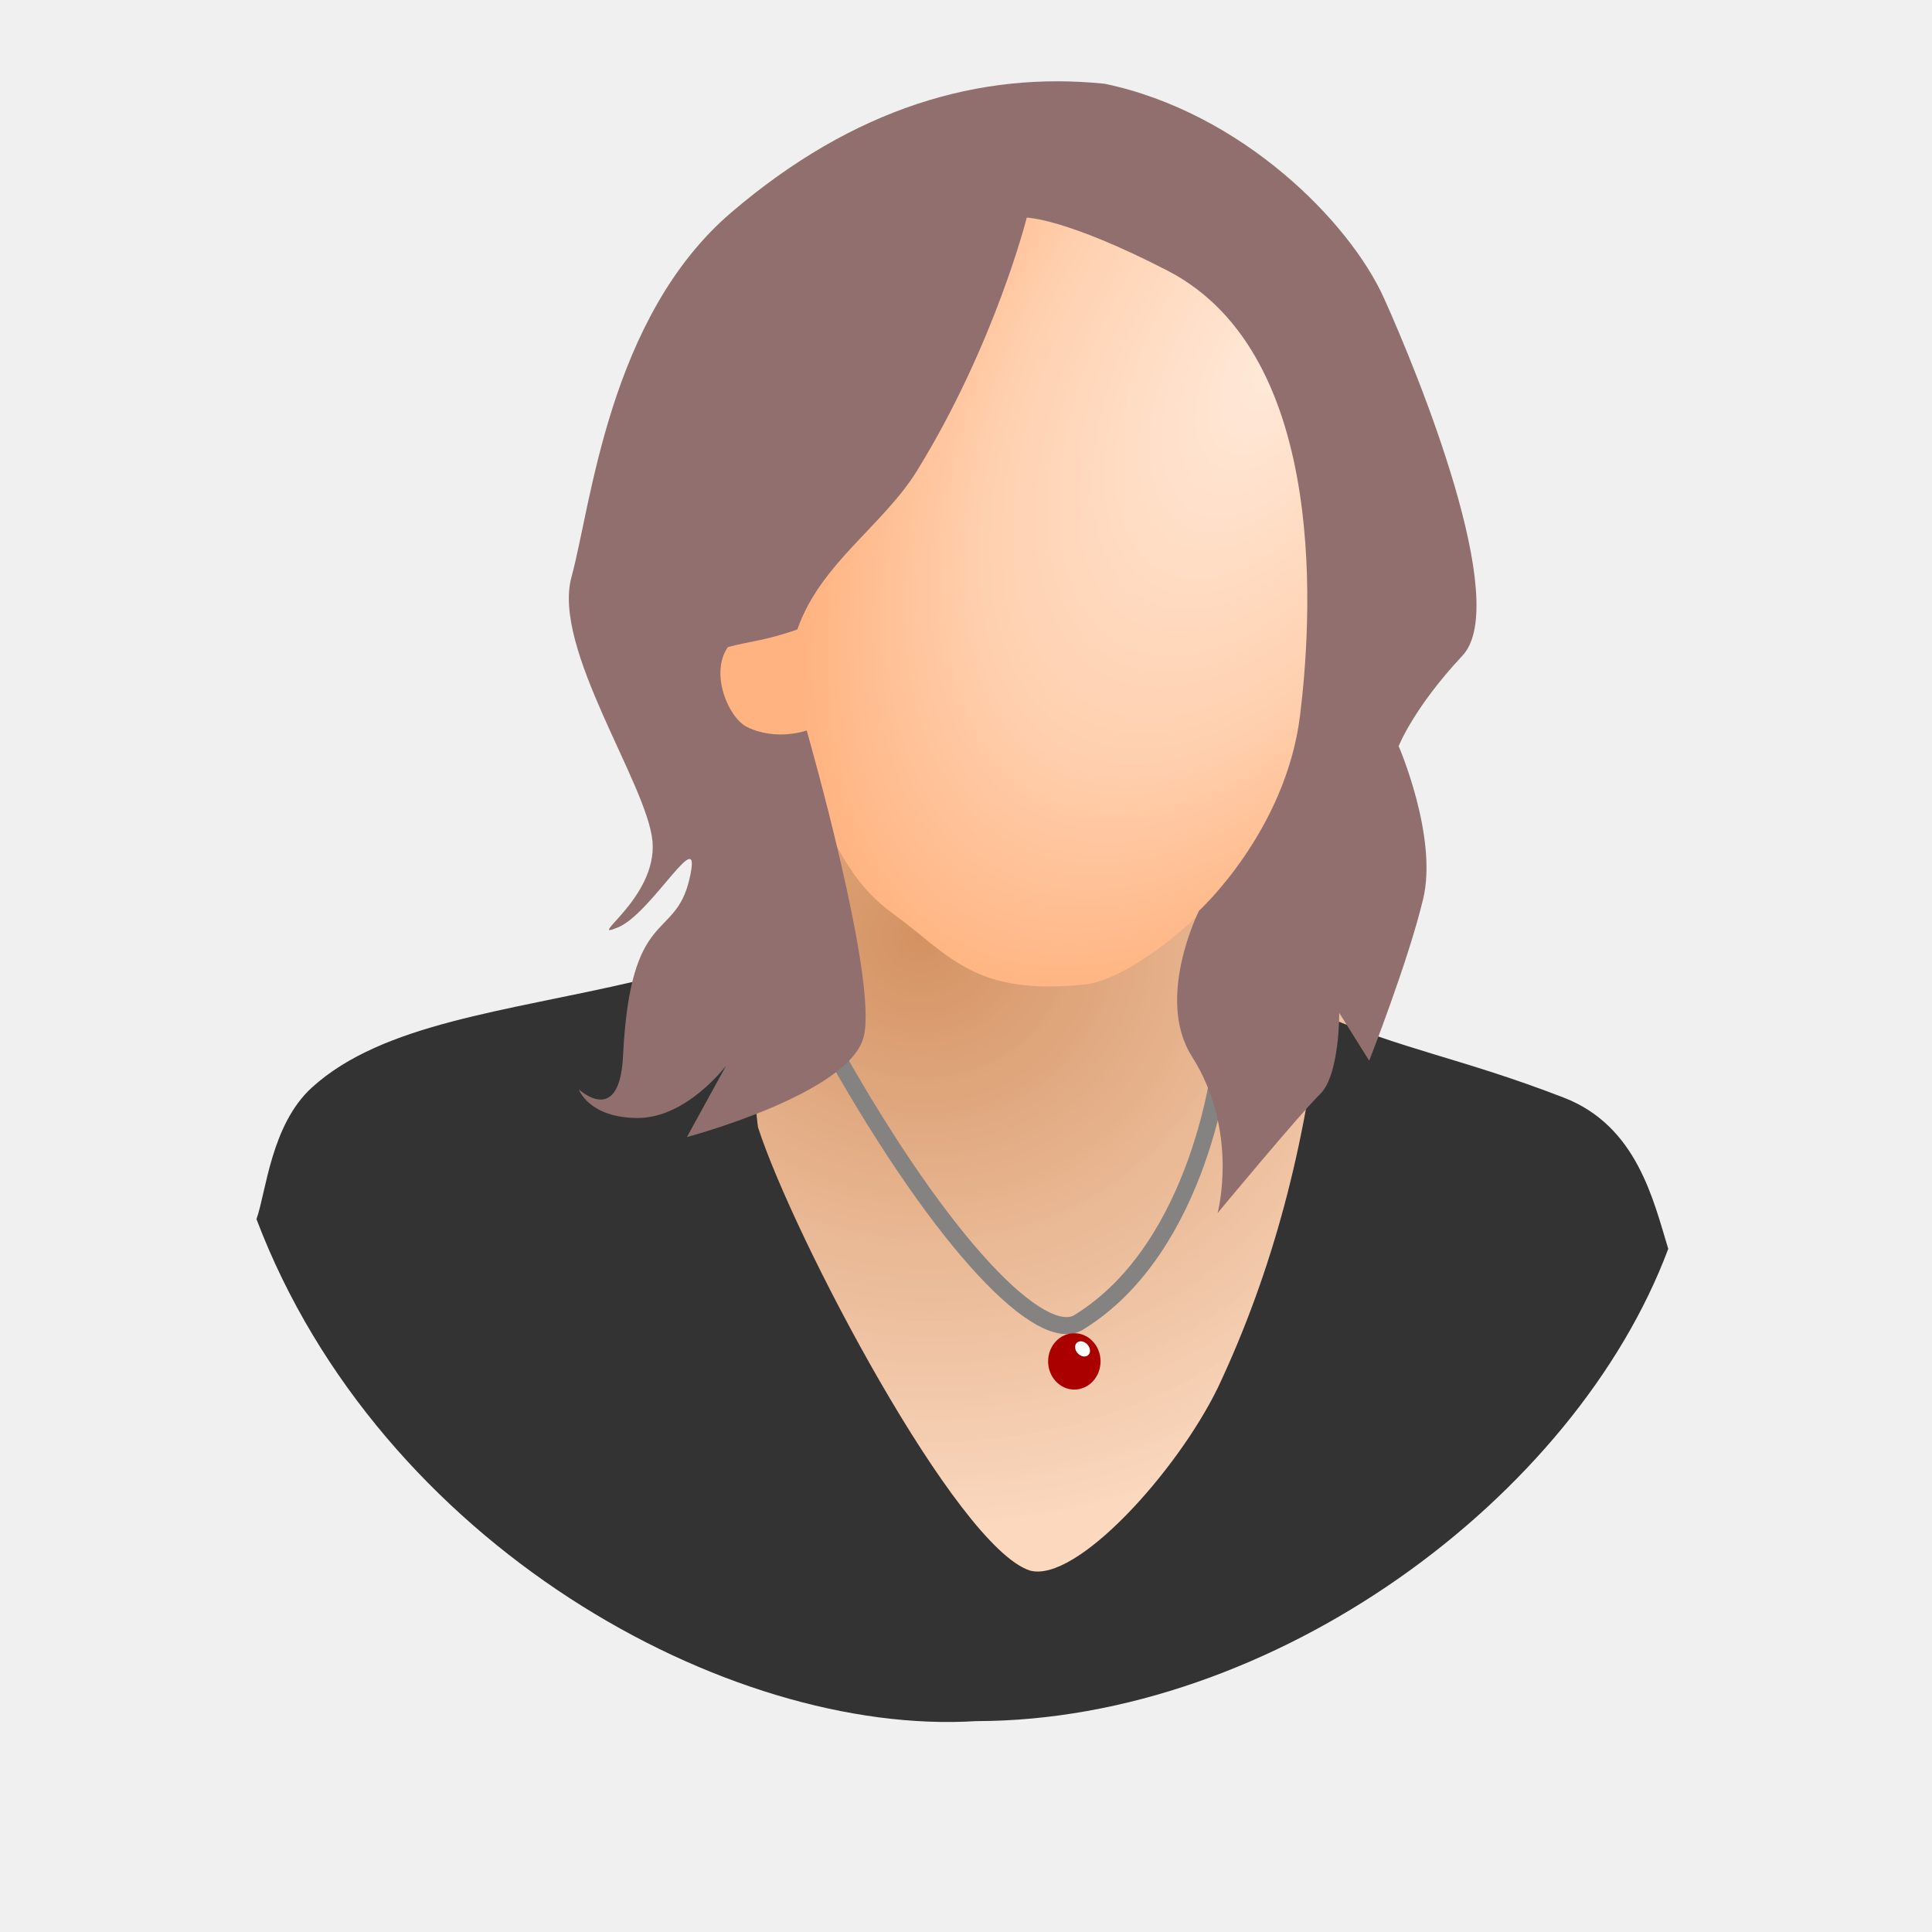
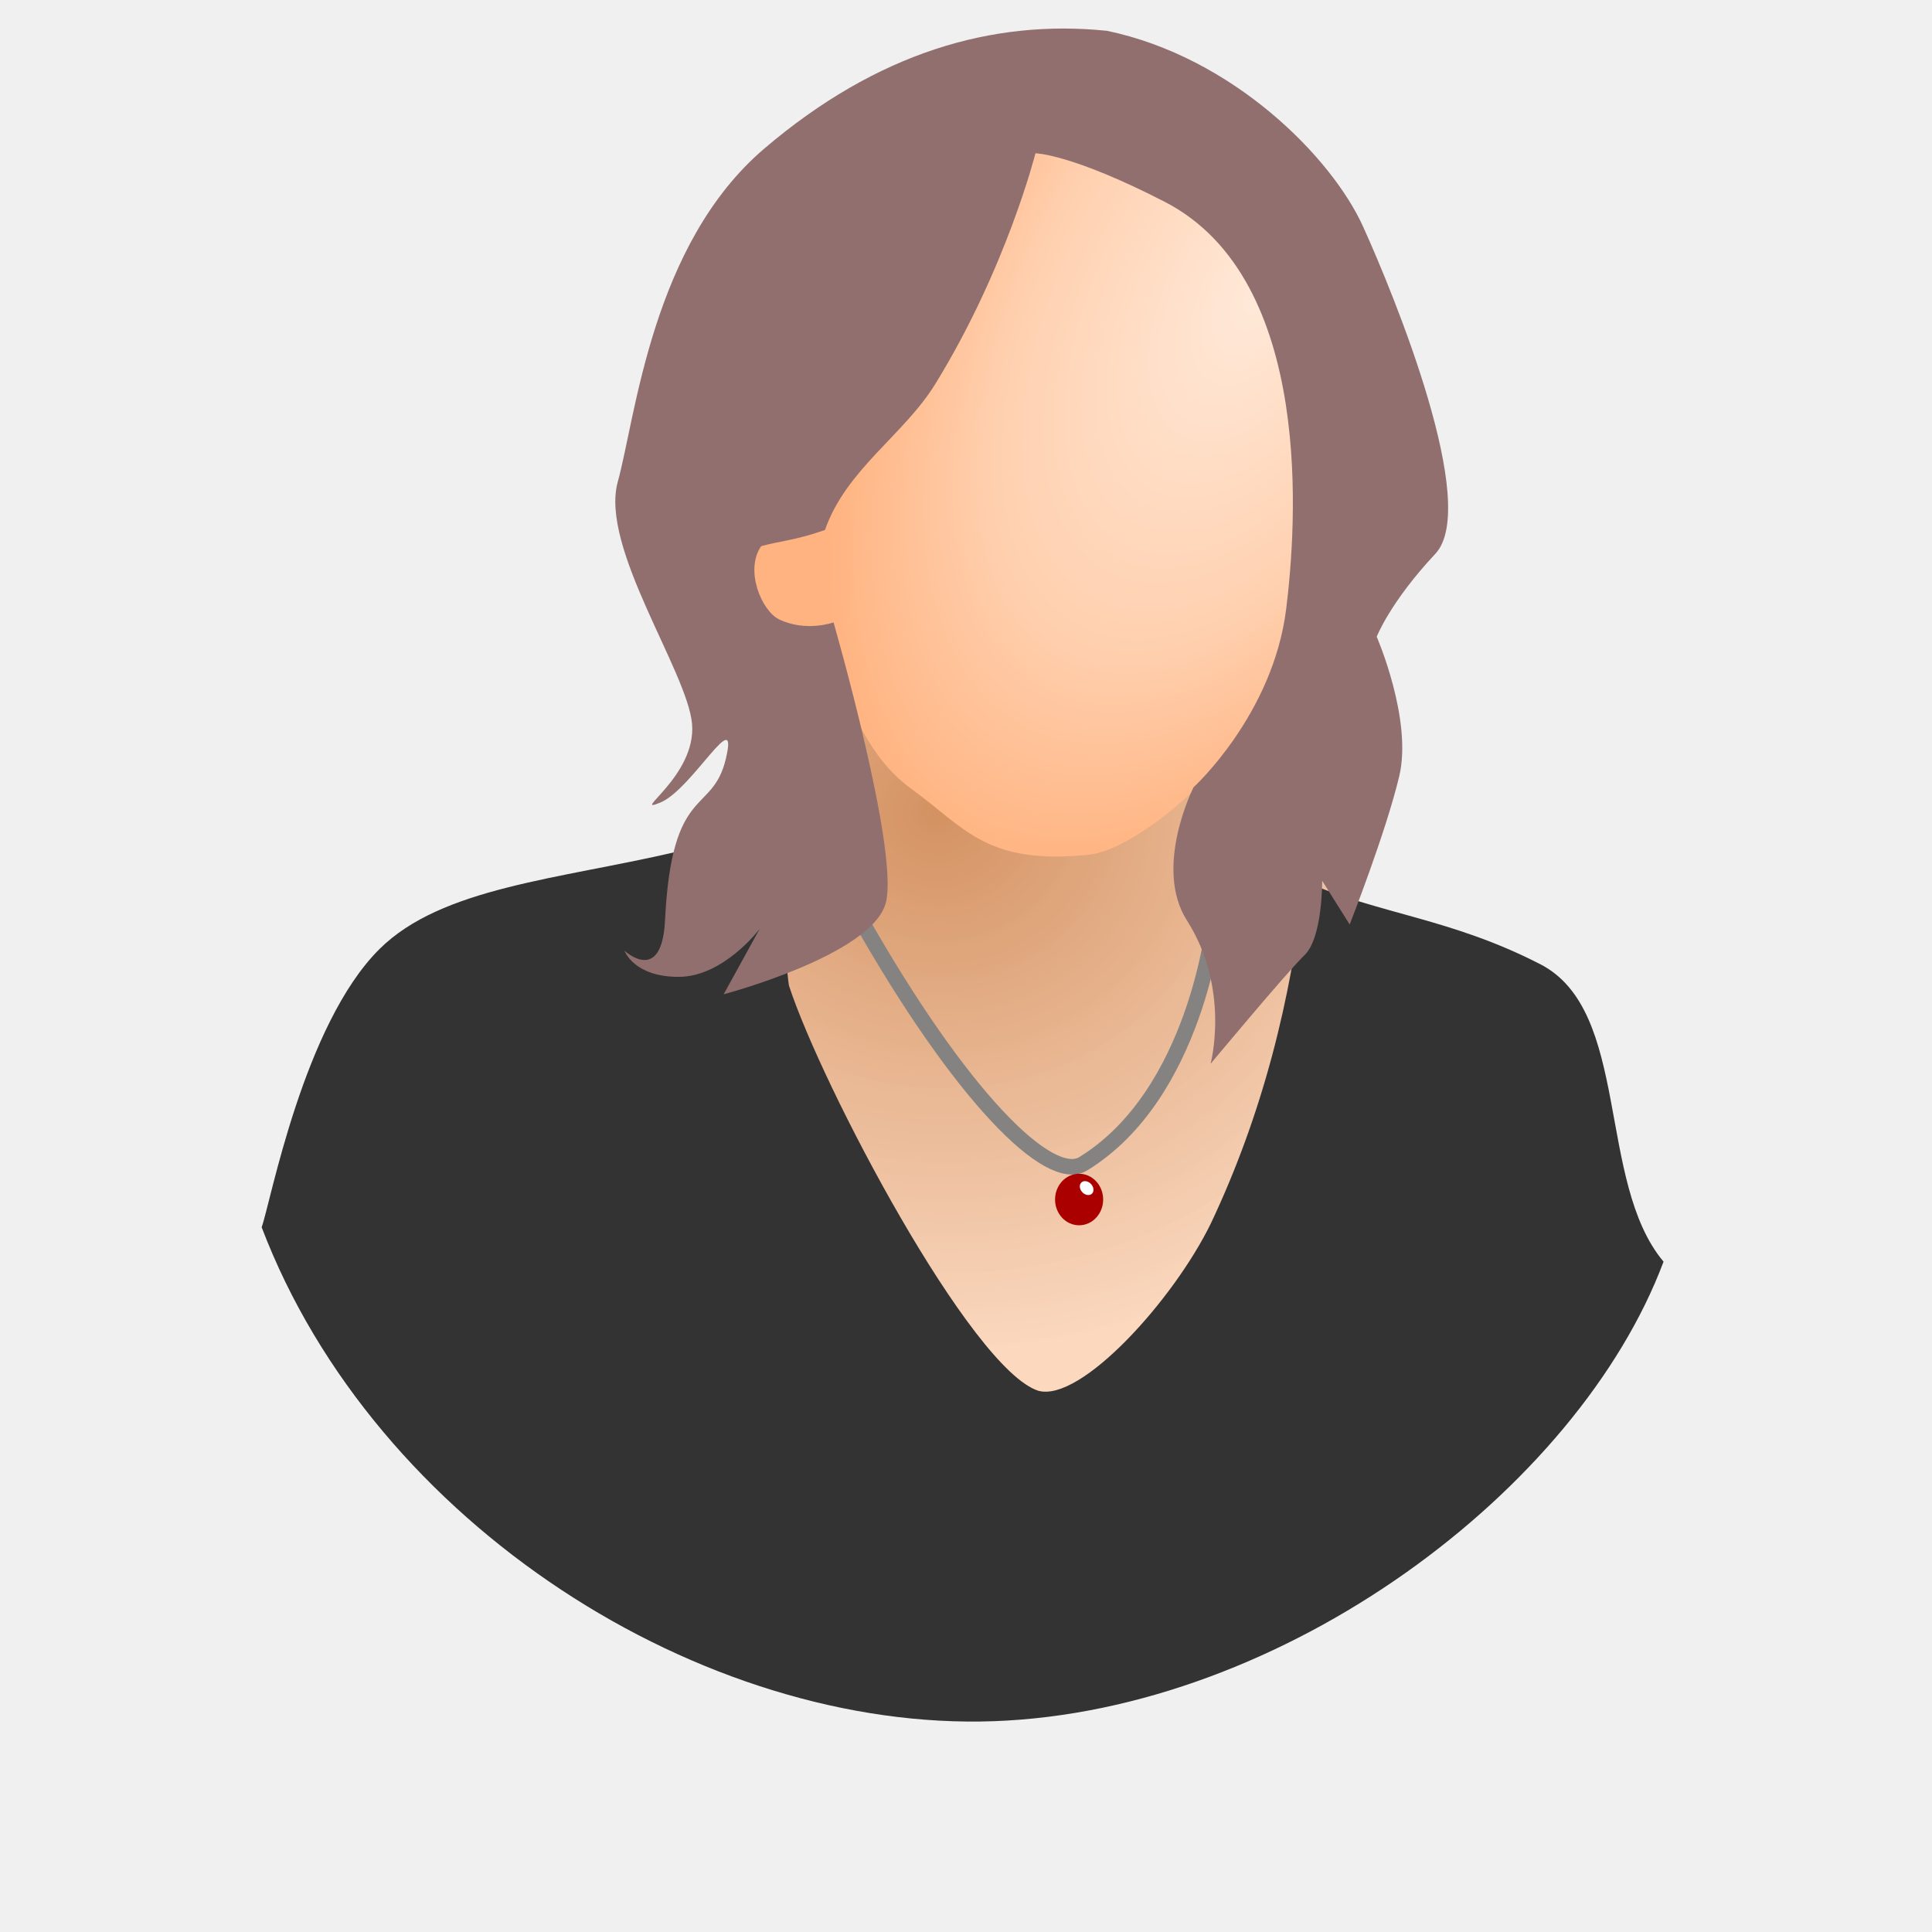
<svg xmlns="http://www.w3.org/2000/svg" xmlns:xlink="http://www.w3.org/1999/xlink" width="90" height="90" viewBox="0 0 23.812 23.812" version="1.1" id="svg2787">
  <defs id="defs2784">
    <linearGradient id="linearGradient1">
      <stop style="stop-color:#d49262;stop-opacity:1;" offset="0" id="stop1" />
      <stop style="stop-color:#fbd6bb;stop-opacity:0.943;" offset="1" id="stop2" />
    </linearGradient>
    <linearGradient id="linearGradient26559">
      <stop style="stop-color:#ffe9d9;stop-opacity:1;" offset="0" id="stop26555" />
      <stop style="stop-color:#ffd0af;stop-opacity:1;" offset="0.608" id="stop26563" />
      <stop style="stop-color:#ffb380;stop-opacity:1;" offset="1" id="stop26557" />
    </linearGradient>
    <radialGradient xlink:href="#linearGradient26559" id="radialGradient26561-8-4-3" cx="50.035" cy="10.592" fx="50.035" fy="10.592" r="5.772" gradientTransform="matrix(-0.8942386,1.669439,0.931599,0.465422,26.26525,-85.10766)" gradientUnits="userSpaceOnUse" />
    <mask maskUnits="userSpaceOnUse" id="mask10222">
      <circle style="fill:#ffffff;fill-opacity:1;fill-rule:evenodd;stroke-width:0.224" id="circle10224" cx="13.229" cy="14.817" r="11" />
    </mask>
    <radialGradient xlink:href="#linearGradient1" id="radialGradient2" cx="-13.077" cy="15.058" fx="-13.077" fy="15.058" r="5.211" gradientTransform="matrix(-0.3525487,1.729008,-1.863063,-0.3798829,9.257119,40.63777)" gradientUnits="userSpaceOnUse" />
  </defs>
  <g id="layer1">
-     <g id="g20718" transform="matrix(0.7775956,0,0,0.7816737,22.3506,1.947003)" style="stroke-width:1.095">
+     <g id="g20718-1" transform="matrix(0.7775956,0,0,0.7816737,48.80894,1.947003)" style="fill:#00ffff;stroke-width:1.095">
+       <path id="path13238-1-2-5-8-1-3" style="fill:#00ffff;fill-opacity:1;stroke:#000000;stroke-width:0;stroke-linecap:butt;stroke-linejoin:miter;stroke-dasharray:none;stroke-opacity:1" d="m -9.532,11.427 c 0.67,0.618 1.134,0.348 1.469,1.214 0.46,1.189 0.868,0.709 0.979,1.256 0.113,0.558 -0.348,1.377 -0.524,1.962 -0.349,1.159 -0.821,3.11 -1.25,4.063 -0.429,0.953 -2.14,2.355 -3.079,2.818 -0.939,0.463 -2.921,-1.054 -3.351,-1.028 -0.429,0.026 -1.064,-3.046 -1.305,-3.921 -0.241,-0.875 -1.716,-1.545 -0.268,-3.373 1.448,-1.828 0.766,-3.594 0.739,-3.929 -0.027,-0.335 0.969,0.241 1.156,0.447 0.188,0.206 0.956,1 2.076,1.468 0.988,0.413 1.807,0.228 2.087,-0.053 0.297,-0.297 1.432,-1.475 1.432,-1.475 z" />
+       <path style="fill:#00ffff;fill-opacity:1;stroke:#000000;stroke-width:0;stroke-linecap:butt;stroke-linejoin:miter;stroke-dasharray:none;stroke-opacity:1" d="m -9.134,2.004 c 0.607,0.874 1.131,2.489 1.175,4.279 0.045,1.836 -0.054,3.505 -1.307,5.121 -0.593,0.764 -1.669,1.563 -2.277,1.627 -1.777,0.187 -2.15,-0.471 -3.06,-1.127 -0.641,-0.462 -0.939,-1.117 -1.349,-2.066 -0.096,-0.223 -0.156,-0.234 -0.252,-0.474 -0.039,-0.098 -0.065,-0.072 -0.396,-0.032 -0.205,0.025 -1.318,-1.362 -1.396,-1.765 -0.053,-0.275 1.748,-0.265 1.797,-0.414 0.531,-1.602 1.152,-1.268 1.303,-2.069 0.152,-0.801 1.1,-3.341 2.287,-4.233 1.482,0.138 2.488,0.279 3.474,1.153 z" id="path12892-7-4-9-0-9-7" />
+       <path id="path3866-5-8-8-7-6" mask="none" style="fill:#00ffff;fill-opacity:1;stroke:#000000;stroke-width:0;stroke-linecap:butt;stroke-linejoin:miter;stroke-dasharray:none;stroke-opacity:0" d="m -16.655,12.095 c 0,0 -0.213,0.466 -2.023,0.888 -2.033,0.474 -3.999,0.658 -5.122,1.674 -0.648,0.587 -0.726,1.653 -0.878,2.075 1.958,5.135 7.472,8.16 11.406,7.915 4.717,-0.004 9.496,-3.522 10.971,-7.447 -0.236,-0.765 -0.495,-1.937 -1.654,-2.383 -1.637,-0.63 -2.558,-0.751 -3.869,-1.326 -0.227,2.05 -0.729,4.029 -1.616,5.899 -0.646,1.32 -2.243,3.082 -2.978,2.883 -1.162,-0.371 -3.743,-5.251 -4.31,-6.987 -0.142,-0.944 0.073,-3.189 0.073,-3.189 z" />
+       <path style="fill:#00ffff;stroke:#848382;stroke-width:0.268;stroke-linecap:round;stroke-linejoin:miter;stroke-dasharray:none;stroke-opacity:1" d="m -9.384,14.188 c 0,0 -0.304,2.975 -2.261,4.171 -0.587,0.358 -2.115,-1.165 -3.866,-4.246" id="path27717-0-1-6-0" />
+       <path style="fill:#00ffff;stroke:#000000;stroke-width:0;stroke-linecap:butt;stroke-linejoin:miter;stroke-dasharray:none;stroke-opacity:1" d="m -11.242,-1.172 c 2.179,0.451 3.891,2.179 4.435,3.382 0.545,1.202 2.023,4.809 1.245,5.636 -0.778,0.827 -1.012,1.428 -1.012,1.428 0,0 0.622,1.428 0.389,2.405 -0.233,0.977 -0.856,2.555 -0.856,2.555 l -0.475,-0.754 c 0,0 0.008,0.979 -0.303,1.28 -0.311,0.301 -1.625,1.876 -1.625,1.876 0,0 0.348,-1.287 -0.408,-2.471 -0.585,-0.916 0.113,-2.295 0.113,-2.295 0,0 1.376,-1.251 1.602,-3.081 0.167,-1.351 0.518,-5.669 -2.102,-7.013 -1.615,-0.829 -2.23,-0.835 -2.23,-0.835 0,0 -0.501,1.985 -1.73,3.976 -0.543,0.881 -1.542,1.474 -1.906,2.517 -0.5,0.177 -0.776,0.189 -1.102,0.279 -0.288,0.413 0.007,1.115 0.308,1.261 0.467,0.225 0.942,0.053 0.942,0.053 0,0 1.136,3.93 0.903,4.832 -0.233,0.902 -2.801,1.578 -2.801,1.578 l 0.622,-1.127 c 0,0 -0.622,0.827 -1.401,0.827 -0.778,0 -0.934,-0.451 -0.934,-0.451 0,0 0.645,0.602 0.7,-0.526 0.117,-2.367 0.817,-1.804 1.05,-2.78 0.233,-0.977 -0.584,0.526 -1.128,0.751 -0.545,0.225 0.622,-0.451 0.545,-1.353 -0.078,-0.902 -1.595,-3.043 -1.284,-4.171 0.311,-1.127 0.589,-4.096 2.534,-5.749 1.945,-1.653 3.937,-2.229 5.908,-2.029 z" id="path26059-6-5-7-6" />
+       <g id="g27721-2-8-1-9" transform="matrix(-0.778065,0,0,0.7514212,31.86677,-2.70822)" style="fill:#00ffff;stroke-width:1.325">
+         <ellipse style="fill:#00ffff;fill-opacity:1;fill-rule:evenodd;stroke-width:0.351" id="path11936-3-7-4-3-1-5" cx="56.013" cy="28.856" rx="0.534" ry="0.591" />
+         <ellipse style="fill:#00ffff;fill-rule:evenodd;stroke-width:0.351" id="path12898-2-3-7-8-0-2" cx="61.474" cy="-12.193" rx="0.135" ry="0.174" transform="matrix(0.7845642,0.6200476,-0.6245485,0.780986,0,0)" />
+       </g>
+     </g>
+     <g id="g20718" transform="matrix(0.7134821,0,0,0.7150397,21.65847,1.216343)" style="stroke-width:1.095">
      <path id="path13238-1-2-5-8-1" style="fill:url(#radialGradient2);fill-opacity:1;stroke:#000000;stroke-width:0;stroke-linecap:butt;stroke-linejoin:miter;stroke-dasharray:none;stroke-opacity:1" d="m -9.532,11.427 c 0.67,0.618 1.134,0.348 1.469,1.214 0.46,1.189 0.868,0.709 0.979,1.256 0.113,0.558 -0.348,1.377 -0.524,1.962 -0.349,1.159 -0.821,3.11 -1.25,4.063 -0.429,0.953 -2.14,2.355 -3.079,2.818 -0.939,0.463 -2.921,-1.054 -3.351,-1.028 -0.429,0.026 -1.064,-3.046 -1.305,-3.921 -0.241,-0.875 -1.716,-1.545 -0.268,-3.373 1.448,-1.828 0.766,-3.594 0.739,-3.929 -0.027,-0.335 0.969,0.241 1.156,0.447 0.188,0.206 0.956,1 2.076,1.468 0.988,0.413 1.807,0.228 2.087,-0.053 0.297,-0.297 1.432,-1.475 1.432,-1.475 z" />
      <path style="fill:url(#radialGradient26561-8-4-3);fill-opacity:1;stroke:#000000;stroke-width:0;stroke-linecap:butt;stroke-linejoin:miter;stroke-dasharray:none;stroke-opacity:1" d="m -9.134,2.004 c 0.607,0.874 1.131,2.489 1.175,4.279 0.045,1.836 -0.054,3.505 -1.307,5.121 -0.593,0.764 -1.669,1.563 -2.277,1.627 -1.777,0.187 -2.15,-0.471 -3.06,-1.127 -0.641,-0.462 -0.939,-1.117 -1.349,-2.066 -0.096,-0.223 -0.156,-0.234 -0.252,-0.474 -0.039,-0.098 -0.065,-0.072 -0.396,-0.032 -0.205,0.025 -1.318,-1.362 -1.396,-1.765 -0.053,-0.275 1.748,-0.265 1.797,-0.414 0.531,-1.602 1.152,-1.268 1.303,-2.069 0.152,-0.801 1.1,-3.341 2.287,-4.233 1.482,0.138 2.488,0.279 3.474,1.153 z" id="path12892-7-4-9-0-9" />
-       <path id="path3866-5-8-8-7" mask="none" style="fill:#333333;fill-opacity:1;stroke:#000000;stroke-width:0;stroke-linecap:butt;stroke-linejoin:miter;stroke-dasharray:none;stroke-opacity:0" d="m -16.655,12.095 c 0,0 -0.213,0.466 -2.023,0.888 -2.033,0.474 -3.999,0.658 -5.122,1.674 -0.648,0.587 -0.726,1.653 -0.878,2.075 1.958,5.135 7.472,8.16 11.406,7.915 4.717,-0.004 9.496,-3.522 10.971,-7.447 -0.236,-0.765 -0.495,-1.937 -1.654,-2.383 -1.637,-0.63 -2.558,-0.751 -3.869,-1.326 -0.227,2.05 -0.729,4.029 -1.616,5.899 -0.646,1.32 -2.243,3.082 -2.978,2.883 -1.162,-0.371 -3.743,-5.251 -4.31,-6.987 -0.142,-0.944 0.073,-3.189 0.073,-3.189 z" />
+       <path id="path3866-5-8-8-7" mask="none" style="fill:#333333;fill-opacity:1;stroke:#000000;stroke-width:0;stroke-linecap:butt;stroke-linejoin:miter;stroke-dasharray:none;stroke-opacity:0" d="m -16.655,12.095 c 0,0 -0.213,0.466 -2.023,0.888 -2.033,0.474 -4.046,0.609 -5.122,1.674 -1.315,1.301 -1.883,4.375 -2.036,4.796 1.958,5.135 7.63,8.693 12.646,8.514 5.016,-0.179 10.096,-3.995 11.571,-7.921 -1.16,-1.378 -0.562,-4.325 -2.131,-5.128 -1.561,-0.799 -2.763,-0.853 -4.074,-1.428 -0.227,2.05 -0.729,4.029 -1.616,5.899 -0.646,1.32 -2.243,3.082 -2.978,2.883 -1.162,-0.371 -3.743,-5.251 -4.31,-6.987 -0.142,-0.944 0.073,-3.189 0.073,-3.189 z" />
      <path style="fill:none;stroke:#848382;stroke-width:0.268;stroke-linecap:round;stroke-linejoin:miter;stroke-dasharray:none;stroke-opacity:1" d="m -9.384,14.188 c 0,0 -0.304,2.975 -2.261,4.171 -0.587,0.358 -2.115,-1.165 -3.866,-4.246" id="path27717-0-1-6" />
      <path style="fill:#916f6f;stroke:#000000;stroke-width:0;stroke-linecap:butt;stroke-linejoin:miter;stroke-dasharray:none;stroke-opacity:1" d="m -11.242,-1.172 c 2.179,0.451 3.891,2.179 4.435,3.382 0.545,1.202 2.023,4.809 1.245,5.636 -0.778,0.827 -1.012,1.428 -1.012,1.428 0,0 0.622,1.428 0.389,2.405 -0.233,0.977 -0.856,2.555 -0.856,2.555 l -0.475,-0.754 c 0,0 0.008,0.979 -0.303,1.28 -0.311,0.301 -1.625,1.876 -1.625,1.876 0,0 0.348,-1.287 -0.408,-2.471 -0.585,-0.916 0.113,-2.295 0.113,-2.295 0,0 1.376,-1.251 1.602,-3.081 0.167,-1.351 0.518,-5.669 -2.102,-7.013 -1.615,-0.829 -2.23,-0.835 -2.23,-0.835 0,0 -0.501,1.985 -1.73,3.976 -0.543,0.881 -1.542,1.474 -1.906,2.517 -0.5,0.177 -0.776,0.189 -1.102,0.279 -0.288,0.413 0.007,1.115 0.308,1.261 0.467,0.225 0.942,0.053 0.942,0.053 0,0 1.136,3.93 0.903,4.832 -0.233,0.902 -2.801,1.578 -2.801,1.578 l 0.622,-1.127 c 0,0 -0.622,0.827 -1.401,0.827 -0.778,0 -0.934,-0.451 -0.934,-0.451 0,0 0.645,0.602 0.7,-0.526 0.117,-2.367 0.817,-1.804 1.05,-2.78 0.233,-0.977 -0.584,0.526 -1.128,0.751 -0.545,0.225 0.622,-0.451 0.545,-1.353 -0.078,-0.902 -1.595,-3.043 -1.284,-4.171 0.311,-1.127 0.589,-4.096 2.534,-5.749 1.945,-1.653 3.937,-2.229 5.908,-2.029 z" id="path26059-6-5-7" />
      <g id="g27721-2-8-1" transform="matrix(-0.778065,0,0,0.7514212,31.86677,-2.70822)" style="stroke-width:1.325">
        <ellipse style="fill:#aa0000;fill-opacity:1;fill-rule:evenodd;stroke-width:0.351" id="path11936-3-7-4-3-1" cx="56.013" cy="28.856" rx="0.534" ry="0.591" />
        <ellipse style="fill:#ffffff;fill-rule:evenodd;stroke-width:0.351" id="path12898-2-3-7-8-0" cx="61.474" cy="-12.193" rx="0.135" ry="0.174" transform="matrix(0.7845642,0.6200476,-0.6245485,0.780986,0,0)" />
      </g>
    </g>
-     <text xml:space="preserve" style="font-weight:bold;font-size:6.35px;line-height:1.3;font-family:Consolas;-inkscape-font-specification:'Consolas Bold';text-align:center;text-anchor:middle;fill:#fe005b;fill-opacity:0.593;stroke:#7c7777;stroke-width:0;stroke-linejoin:round;stroke-miterlimit:8;paint-order:fill markers stroke;stop-color:#000000" x="13.137" y="32.064" id="text97103">
-       <tspan id="tspan97101" style="stroke-width:0" x="13.137" y="32.064">Home</tspan>
-     </text>
  </g>
</svg>
